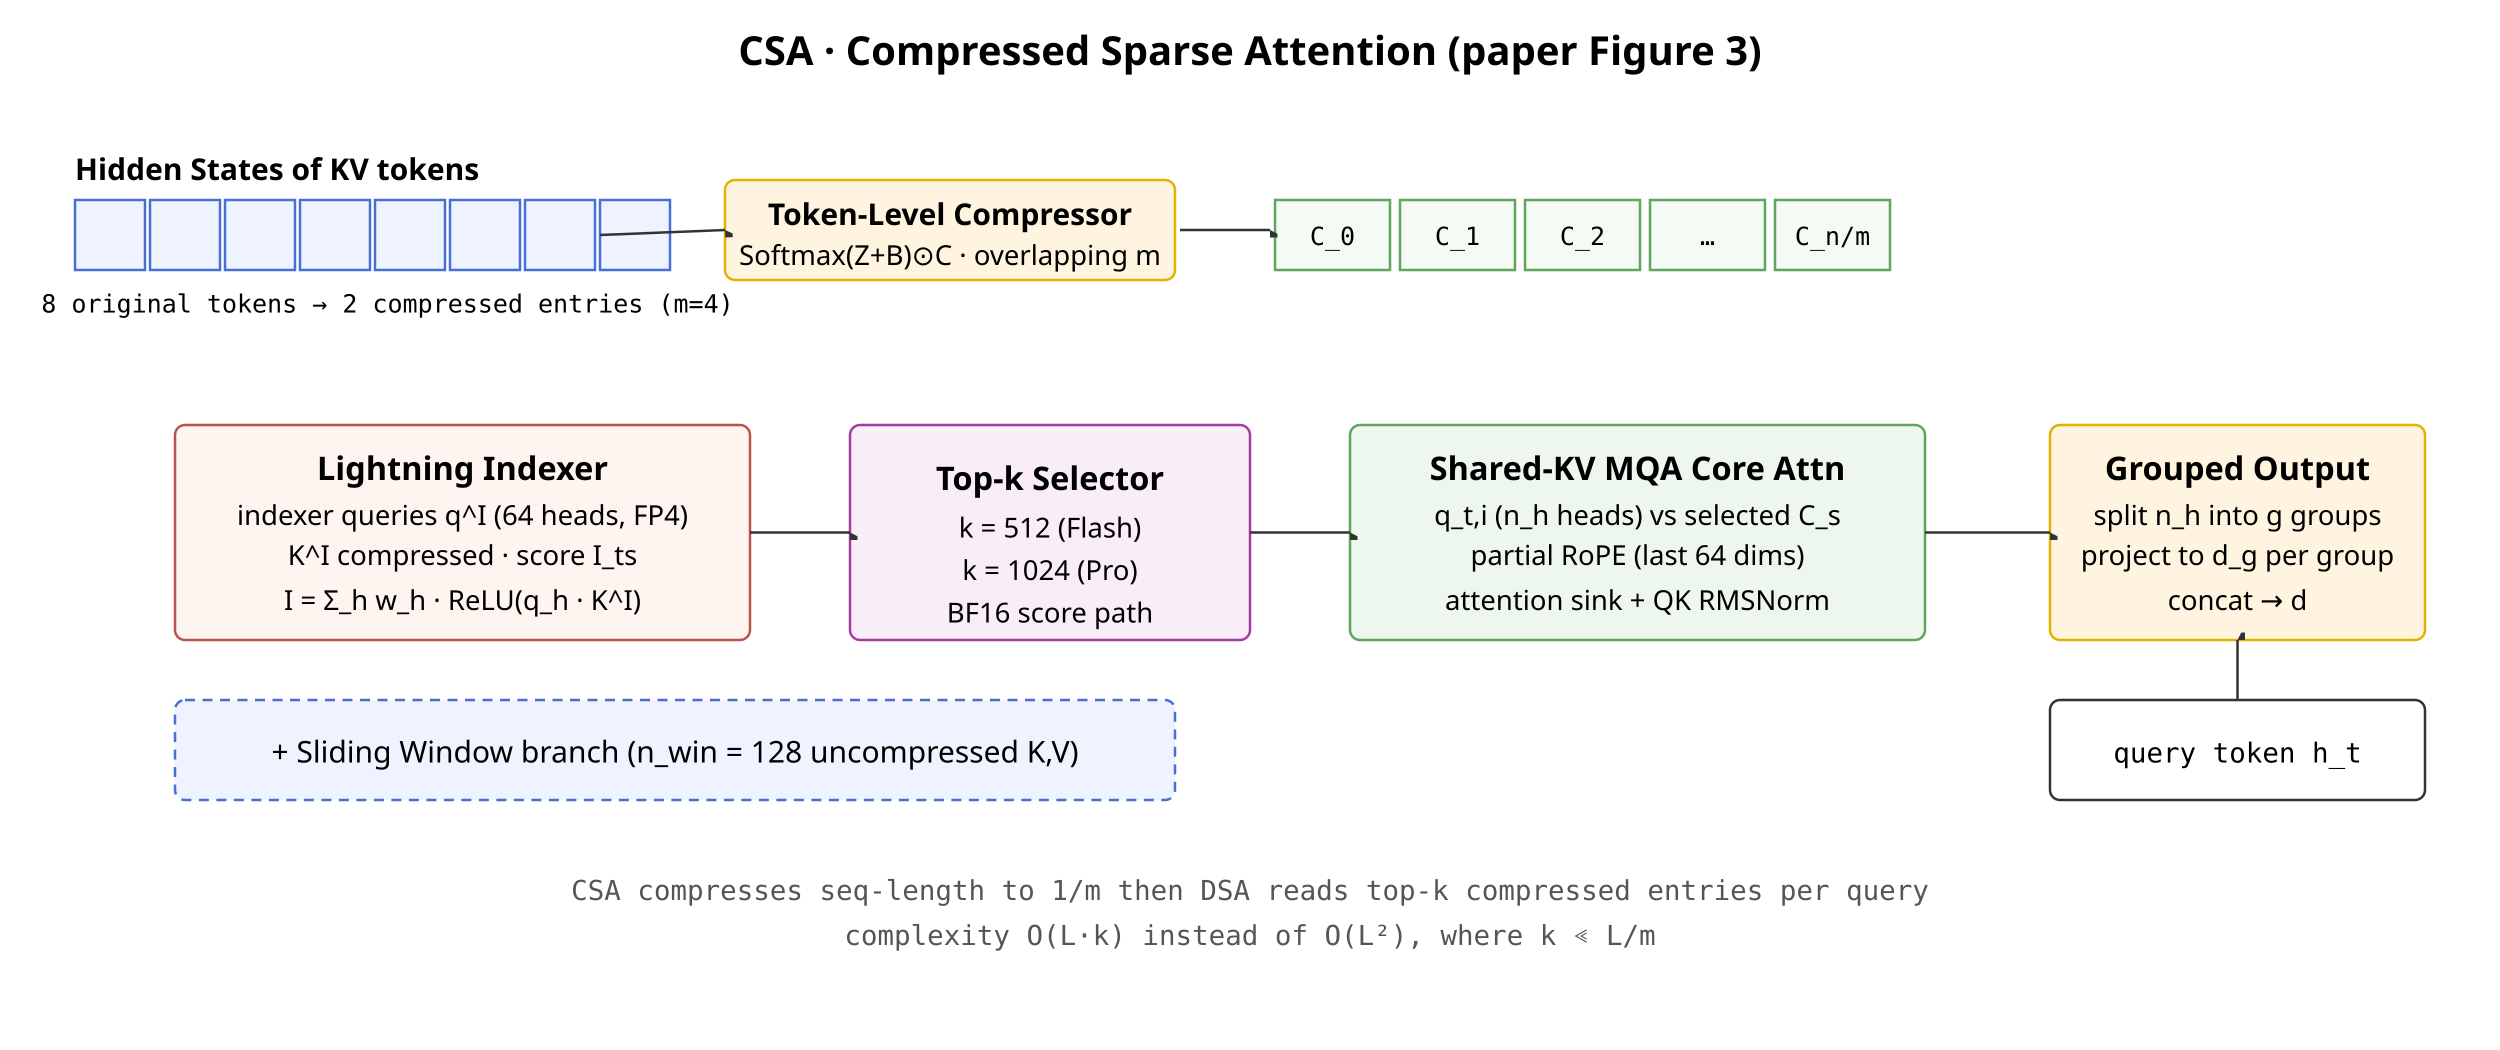
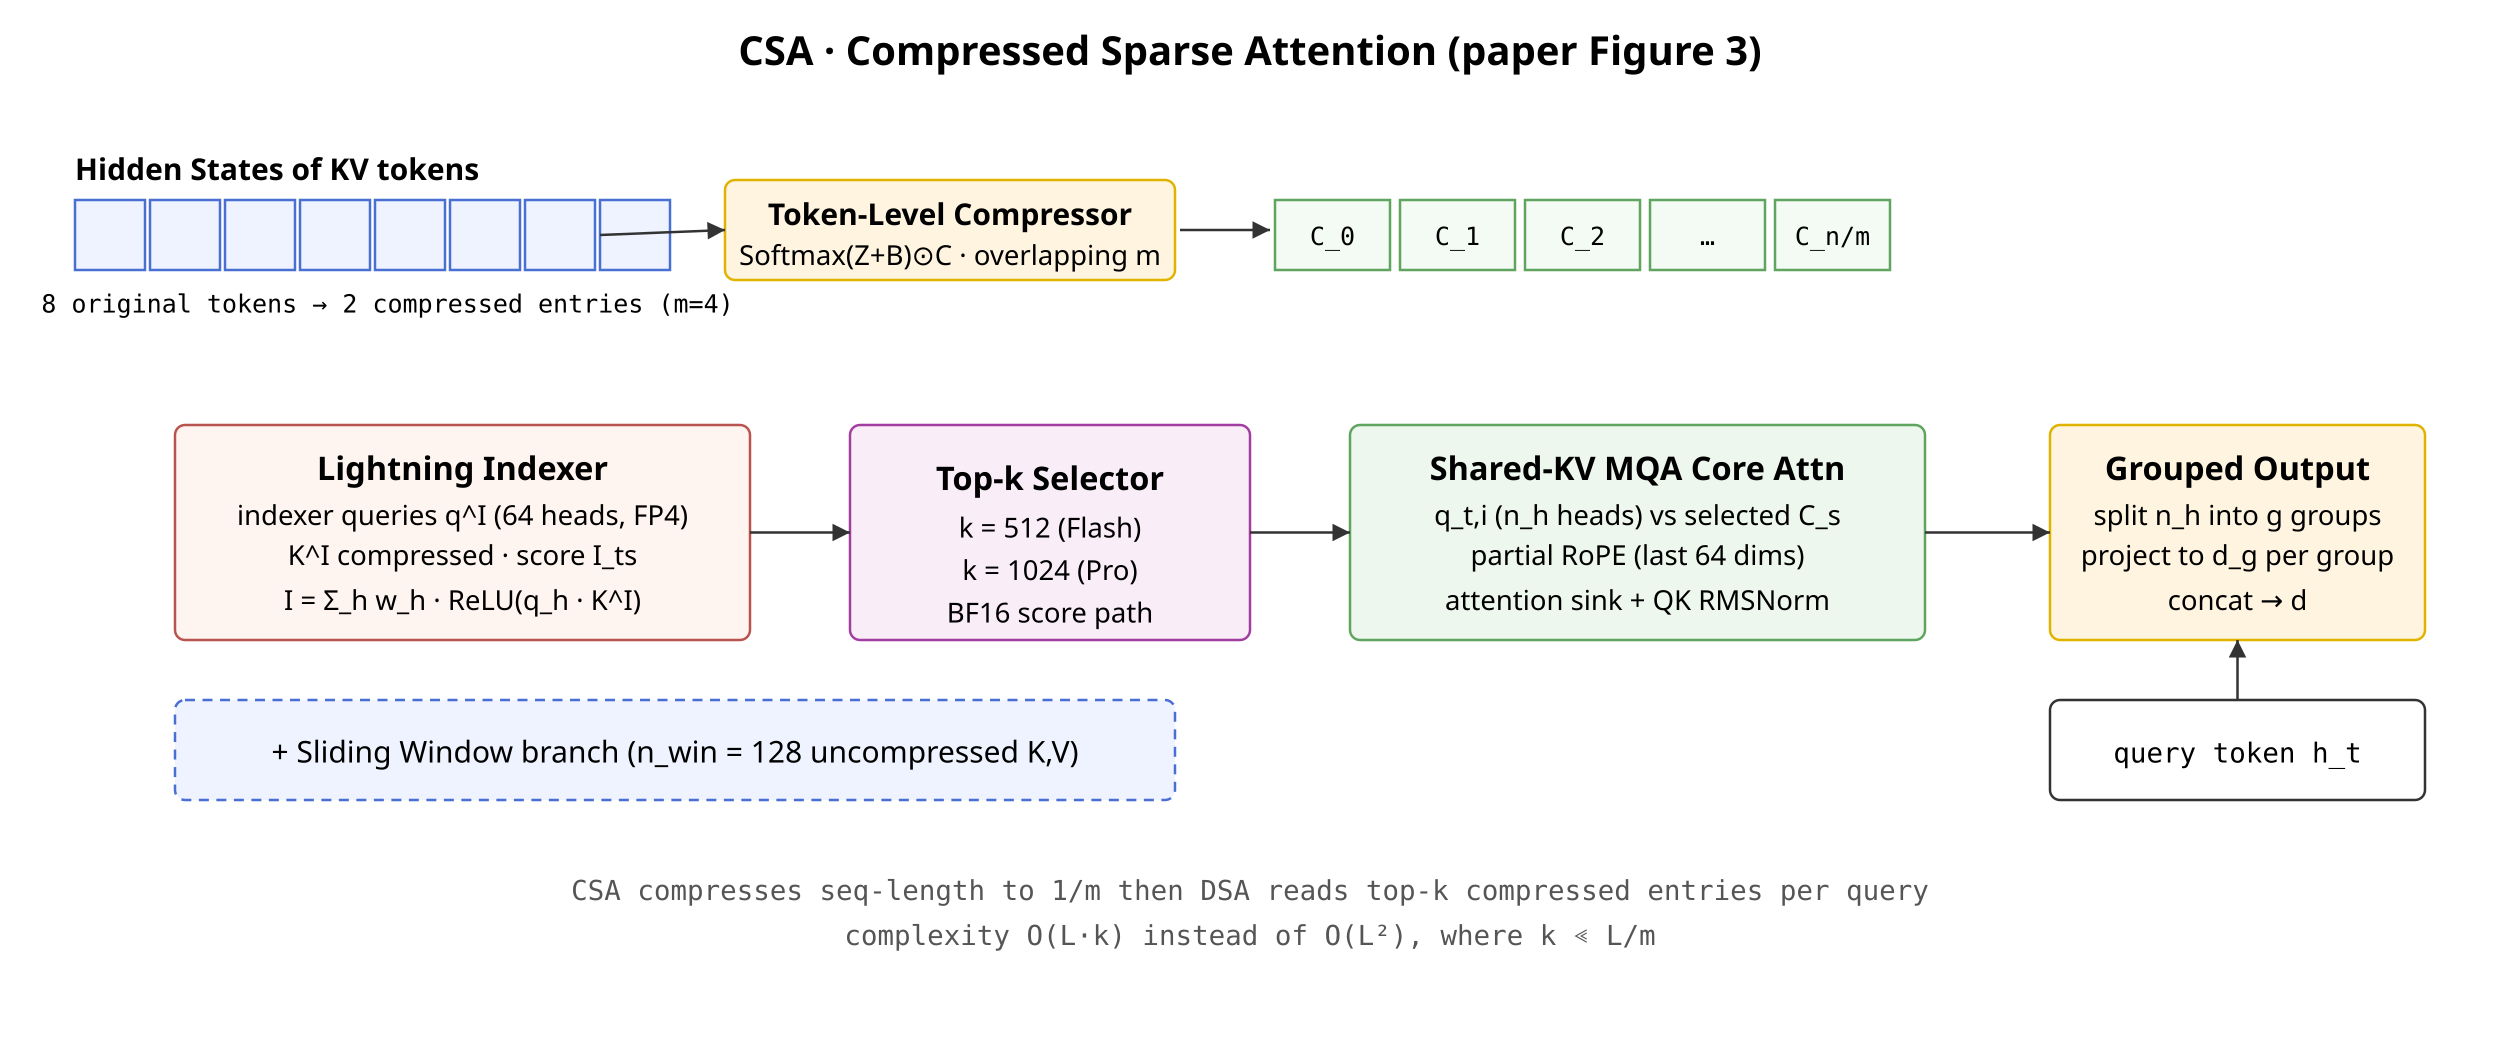
- <svg xmlns="http://www.w3.org/2000/svg" viewbox="0 0 1000 420">
+ <svg xmlns="http://www.w3.org/2000/svg" width="100%" height="auto" viewBox="0 0 1000 420">
  <defs>
-     <marker id="csa_ar" markerheight="7" markerwidth="7" orient="auto" refx="10" refy="5" viewbox="0 0 10 10">
+     <marker id="csa_ar" viewBox="0 0 10 10" refX="10" refY="5" markerWidth="7" markerHeight="7" orient="auto">
      <path d="M0,0 L10,5 L0,10 z" fill="#333" />
    </marker>
  </defs>
-   <rect fill="#fff" height="420" width="1000" />
-   <text font-family="sans-serif" font-size="16" font-weight="700" text-anchor="middle" x="500" y="26">CSA · Compressed Sparse Attention  (paper Figure 3)</text>
-   <text font-family="sans-serif" font-size="12" font-weight="600" x="30" y="72">Hidden States of KV tokens</text>
+   <rect width="1000" height="420" fill="#fff" />
+   <text x="500" y="26" font-family="sans-serif" font-size="16" font-weight="700" text-anchor="middle">CSA · Compressed Sparse Attention  (paper Figure 3)</text>
+   <text x="30" y="72" font-family="sans-serif" font-size="12" font-weight="600">Hidden States of KV tokens</text>
  <g transform="translate(30,80)">
-     <rect fill="#eef3ff" height="28" stroke="#4a6fd3" width="28" x="0" y="0" />
-     <rect fill="#eef3ff" height="28" stroke="#4a6fd3" width="28" x="30" y="0" />
-     <rect fill="#eef3ff" height="28" stroke="#4a6fd3" width="28" x="60" y="0" />
-     <rect fill="#eef3ff" height="28" stroke="#4a6fd3" width="28" x="90" y="0" />
-     <rect fill="#eef3ff" height="28" stroke="#4a6fd3" width="28" x="120" y="0" />
-     <rect fill="#eef3ff" height="28" stroke="#4a6fd3" width="28" x="150" y="0" />
-     <rect fill="#eef3ff" height="28" stroke="#4a6fd3" width="28" x="180" y="0" />
-     <rect fill="#eef3ff" height="28" stroke="#4a6fd3" width="28" x="210" y="0" />
-     <text font-family="monospace" font-size="10" text-anchor="middle" x="125" y="45">8 original tokens → 2 compressed entries (m=4)</text>
+     <rect x="0" y="0" width="28" height="28" fill="#eef3ff" stroke="#4a6fd3" />
+     <rect x="30" y="0" width="28" height="28" fill="#eef3ff" stroke="#4a6fd3" />
+     <rect x="60" y="0" width="28" height="28" fill="#eef3ff" stroke="#4a6fd3" />
+     <rect x="90" y="0" width="28" height="28" fill="#eef3ff" stroke="#4a6fd3" />
+     <rect x="120" y="0" width="28" height="28" fill="#eef3ff" stroke="#4a6fd3" />
+     <rect x="150" y="0" width="28" height="28" fill="#eef3ff" stroke="#4a6fd3" />
+     <rect x="180" y="0" width="28" height="28" fill="#eef3ff" stroke="#4a6fd3" />
+     <rect x="210" y="0" width="28" height="28" fill="#eef3ff" stroke="#4a6fd3" />
+     <text x="125" y="45" font-family="monospace" font-size="10" text-anchor="middle">8 original tokens → 2 compressed entries (m=4)</text>
  </g>
-   <rect fill="#fff4e0" height="40" rx="4" stroke="#e0b300" width="180" x="290" y="72" />
-   <text font-family="sans-serif" font-size="12" font-weight="600" text-anchor="middle" x="380" y="90">Token-Level Compressor</text>
-   <text font-family="sans-serif" font-size="11" text-anchor="middle" x="380" y="106">Softmax(Z+B)⊙C  ·  overlapping m</text>
+   <rect x="290" y="72" width="180" height="40" fill="#fff4e0" stroke="#e0b300" rx="4" />
+   <text x="380" y="90" font-family="sans-serif" font-size="12" font-weight="600" text-anchor="middle">Token-Level Compressor</text>
+   <text x="380" y="106" font-family="sans-serif" font-size="11" text-anchor="middle">Softmax(Z+B)⊙C  ·  overlapping m</text>
  <g transform="translate(510,80)">
-     <rect fill="#f4faf4" height="28" stroke="#5fa55f" width="46" x="0" y="0" />
-     <text font-family="monospace" font-size="10" text-anchor="middle" x="23" y="18">C_0</text>
-     <rect fill="#f4faf4" height="28" stroke="#5fa55f" width="46" x="50" y="0" />
-     <text font-family="monospace" font-size="10" text-anchor="middle" x="73" y="18">C_1</text>
-     <rect fill="#f4faf4" height="28" stroke="#5fa55f" width="46" x="100" y="0" />
-     <text font-family="monospace" font-size="10" text-anchor="middle" x="123" y="18">C_2</text>
-     <rect fill="#f4faf4" height="28" stroke="#5fa55f" width="46" x="150" y="0" />
-     <text font-family="monospace" font-size="10" text-anchor="middle" x="173" y="18">…</text>
-     <rect fill="#f4faf4" height="28" stroke="#5fa55f" width="46" x="200" y="0" />
-     <text font-family="monospace" font-size="10" text-anchor="middle" x="223" y="18">C_n/m</text>
+     <rect x="0" y="0" width="46" height="28" fill="#f4faf4" stroke="#5fa55f" />
+     <text x="23" y="18" font-family="monospace" font-size="10" text-anchor="middle">C_0</text>
+     <rect x="50" y="0" width="46" height="28" fill="#f4faf4" stroke="#5fa55f" />
+     <text x="73" y="18" font-family="monospace" font-size="10" text-anchor="middle">C_1</text>
+     <rect x="100" y="0" width="46" height="28" fill="#f4faf4" stroke="#5fa55f" />
+     <text x="123" y="18" font-family="monospace" font-size="10" text-anchor="middle">C_2</text>
+     <rect x="150" y="0" width="46" height="28" fill="#f4faf4" stroke="#5fa55f" />
+     <text x="173" y="18" font-family="monospace" font-size="10" text-anchor="middle">…</text>
+     <rect x="200" y="0" width="46" height="28" fill="#f4faf4" stroke="#5fa55f" />
+     <text x="223" y="18" font-family="monospace" font-size="10" text-anchor="middle">C_n/m</text>
  </g>
-   <line marker-end="url(#csa_ar)" stroke="#333" x1="240" x2="290" y1="94" y2="92" />
-   <line marker-end="url(#csa_ar)" stroke="#333" x1="472" x2="508" y1="92" y2="92" />
-   <rect fill="#fff5f0" height="86" rx="4" stroke="#b85450" width="230" x="70" y="170" />
-   <text font-family="sans-serif" font-size="13" font-weight="700" text-anchor="middle" x="185" y="192">Lightning Indexer</text>
-   <text font-family="sans-serif" font-size="11" text-anchor="middle" x="185" y="210">indexer queries q^I (64 heads, FP4)</text>
-   <text font-family="sans-serif" font-size="11" text-anchor="middle" x="185" y="226">K^I compressed  ·  score I_ts</text>
-   <text font-family="sans-serif" font-size="11" text-anchor="middle" x="185" y="244">I = Σ_h w_h · ReLU(q_h · K^I)</text>
-   <rect fill="#f9eef8" height="86" rx="4" stroke="#a33ea1" width="160" x="340" y="170" />
-   <text font-family="sans-serif" font-size="13" font-weight="700" text-anchor="middle" x="420" y="196">Top-k Selector</text>
-   <text font-family="sans-serif" font-size="11" text-anchor="middle" x="420" y="215">k = 512 (Flash)</text>
-   <text font-family="sans-serif" font-size="11" text-anchor="middle" x="420" y="232">k = 1024 (Pro)</text>
-   <text font-family="sans-serif" font-size="11" text-anchor="middle" x="420" y="249">BF16 score path</text>
-   <rect fill="#eef7ee" height="86" rx="4" stroke="#5fa55f" width="230" x="540" y="170" />
-   <text font-family="sans-serif" font-size="13" font-weight="700" text-anchor="middle" x="655" y="192">Shared-KV MQA Core Attn</text>
-   <text font-family="sans-serif" font-size="11" text-anchor="middle" x="655" y="210">q_t,i (n_h heads) vs selected C_s</text>
-   <text font-family="sans-serif" font-size="11" text-anchor="middle" x="655" y="226">partial RoPE (last 64 dims)</text>
-   <text font-family="sans-serif" font-size="11" text-anchor="middle" x="655" y="244">attention sink + QK RMSNorm</text>
-   <rect fill="#fff4e0" height="86" rx="4" stroke="#e0b300" width="150" x="820" y="170" />
-   <text font-family="sans-serif" font-size="13" font-weight="700" text-anchor="middle" x="895" y="192">Grouped Output</text>
-   <text font-family="sans-serif" font-size="11" text-anchor="middle" x="895" y="210">split n_h into g groups</text>
-   <text font-family="sans-serif" font-size="11" text-anchor="middle" x="895" y="226">project to d_g per group</text>
-   <text font-family="sans-serif" font-size="11" text-anchor="middle" x="895" y="244">concat → d</text>
-   <line marker-end="url(#csa_ar)" stroke="#333" x1="300" x2="340" y1="213" y2="213" />
-   <line marker-end="url(#csa_ar)" stroke="#333" x1="500" x2="540" y1="213" y2="213" />
-   <line marker-end="url(#csa_ar)" stroke="#333" x1="770" x2="820" y1="213" y2="213" />
-   <rect fill="#eef3ff" height="40" rx="4" stroke="#4a6fd3" stroke-dasharray="4 3" width="400" x="70" y="280" />
-   <text font-family="sans-serif" font-size="12" text-anchor="middle" x="270" y="305">+ Sliding Window branch (n_win = 128 uncompressed K,V)</text>
-   <rect fill="#fff" height="40" rx="4" stroke="#333" width="150" x="820" y="280" />
-   <text font-family="monospace" font-size="11" text-anchor="middle" x="895" y="305">query token h_t</text>
-   <line marker-end="url(#csa_ar)" stroke="#333" x1="895" x2="895" y1="280" y2="256" />
-   <text fill="#555" font-family="monospace" font-size="11" text-anchor="middle" x="500" y="360">CSA compresses seq-length to 1/m then DSA reads top-k compressed entries per query</text>
-   <text fill="#555" font-family="monospace" font-size="11" text-anchor="middle" x="500" y="378">complexity O(L·k) instead of O(L²), where k ≪ L/m</text>
+   <line x1="240" y1="94" x2="290" y2="92" stroke="#333" marker-end="url(#csa_ar)" />
+   <line x1="472" y1="92" x2="508" y2="92" stroke="#333" marker-end="url(#csa_ar)" />
+   <rect x="70" y="170" width="230" height="86" fill="#fff5f0" stroke="#b85450" rx="4" />
+   <text x="185" y="192" font-family="sans-serif" font-size="13" font-weight="700" text-anchor="middle">Lightning Indexer</text>
+   <text x="185" y="210" font-family="sans-serif" font-size="11" text-anchor="middle">indexer queries q^I (64 heads, FP4)</text>
+   <text x="185" y="226" font-family="sans-serif" font-size="11" text-anchor="middle">K^I compressed  ·  score I_ts</text>
+   <text x="185" y="244" font-family="sans-serif" font-size="11" text-anchor="middle">I = Σ_h w_h · ReLU(q_h · K^I)</text>
+   <rect x="340" y="170" width="160" height="86" fill="#f9eef8" stroke="#a33ea1" rx="4" />
+   <text x="420" y="196" font-family="sans-serif" font-size="13" font-weight="700" text-anchor="middle">Top-k Selector</text>
+   <text x="420" y="215" font-family="sans-serif" font-size="11" text-anchor="middle">k = 512 (Flash)</text>
+   <text x="420" y="232" font-family="sans-serif" font-size="11" text-anchor="middle">k = 1024 (Pro)</text>
+   <text x="420" y="249" font-family="sans-serif" font-size="11" text-anchor="middle">BF16 score path</text>
+   <rect x="540" y="170" width="230" height="86" fill="#eef7ee" stroke="#5fa55f" rx="4" />
+   <text x="655" y="192" font-family="sans-serif" font-size="13" font-weight="700" text-anchor="middle">Shared-KV MQA Core Attn</text>
+   <text x="655" y="210" font-family="sans-serif" font-size="11" text-anchor="middle">q_t,i (n_h heads) vs selected C_s</text>
+   <text x="655" y="226" font-family="sans-serif" font-size="11" text-anchor="middle">partial RoPE (last 64 dims)</text>
+   <text x="655" y="244" font-family="sans-serif" font-size="11" text-anchor="middle">attention sink + QK RMSNorm</text>
+   <rect x="820" y="170" width="150" height="86" fill="#fff4e0" stroke="#e0b300" rx="4" />
+   <text x="895" y="192" font-family="sans-serif" font-size="13" font-weight="700" text-anchor="middle">Grouped Output</text>
+   <text x="895" y="210" font-family="sans-serif" font-size="11" text-anchor="middle">split n_h into g groups</text>
+   <text x="895" y="226" font-family="sans-serif" font-size="11" text-anchor="middle">project to d_g per group</text>
+   <text x="895" y="244" font-family="sans-serif" font-size="11" text-anchor="middle">concat → d</text>
+   <line x1="300" y1="213" x2="340" y2="213" stroke="#333" marker-end="url(#csa_ar)" />
+   <line x1="500" y1="213" x2="540" y2="213" stroke="#333" marker-end="url(#csa_ar)" />
+   <line x1="770" y1="213" x2="820" y2="213" stroke="#333" marker-end="url(#csa_ar)" />
+   <rect x="70" y="280" width="400" height="40" fill="#eef3ff" stroke="#4a6fd3" stroke-dasharray="4 3" rx="4" />
+   <text x="270" y="305" font-family="sans-serif" font-size="12" text-anchor="middle">+ Sliding Window branch (n_win = 128 uncompressed K,V)</text>
+   <rect x="820" y="280" width="150" height="40" fill="#fff" stroke="#333" rx="4" />
+   <text x="895" y="305" font-family="monospace" font-size="11" text-anchor="middle">query token h_t</text>
+   <line x1="895" y1="280" x2="895" y2="256" stroke="#333" marker-end="url(#csa_ar)" />
+   <text x="500" y="360" font-family="monospace" font-size="11" text-anchor="middle" fill="#555">CSA compresses seq-length to 1/m then DSA reads top-k compressed entries per query</text>
+   <text x="500" y="378" font-family="monospace" font-size="11" text-anchor="middle" fill="#555">complexity O(L·k) instead of O(L²), where k ≪ L/m</text>
</svg>
